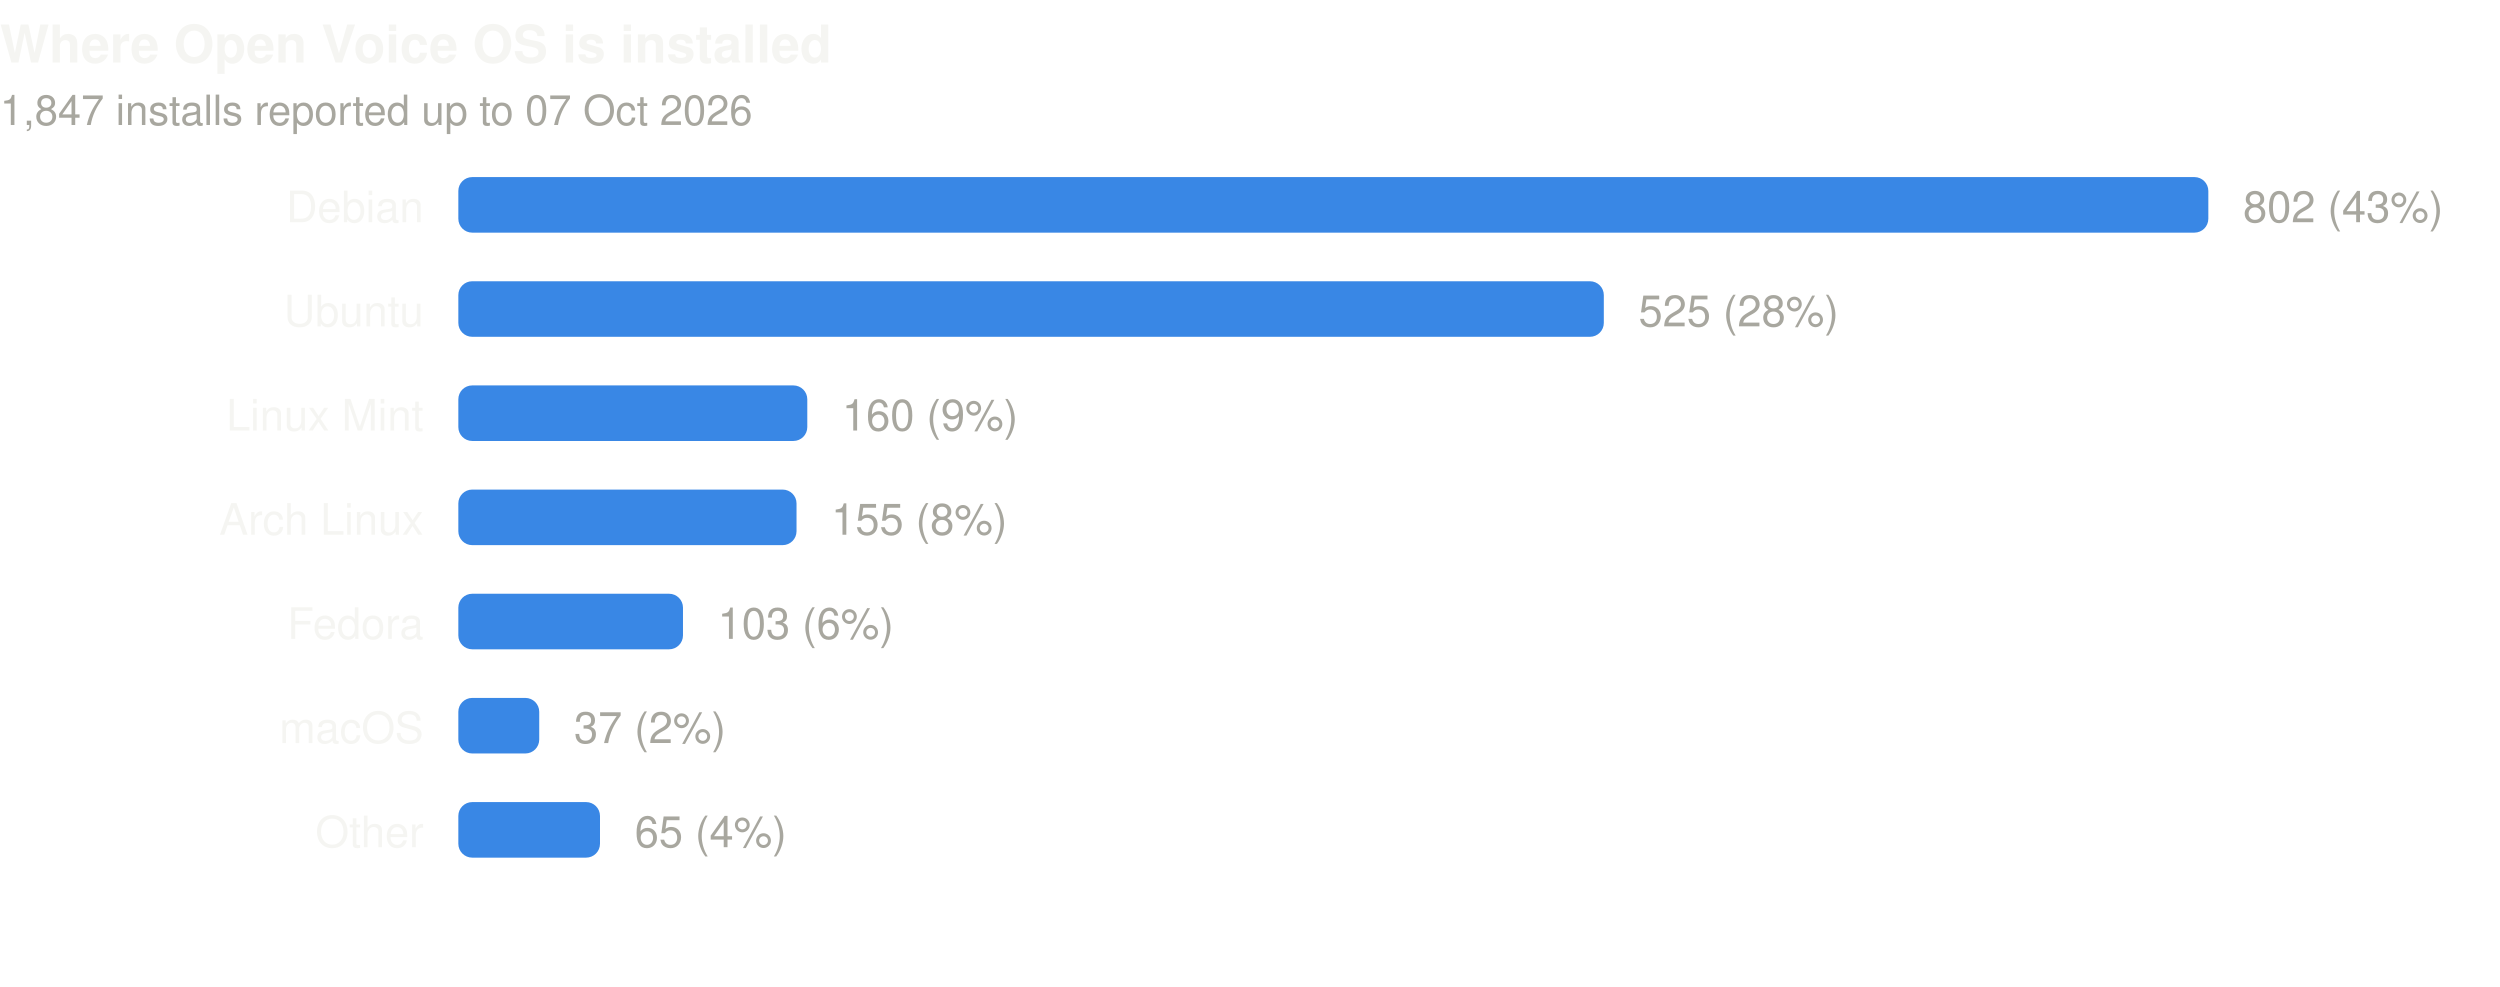
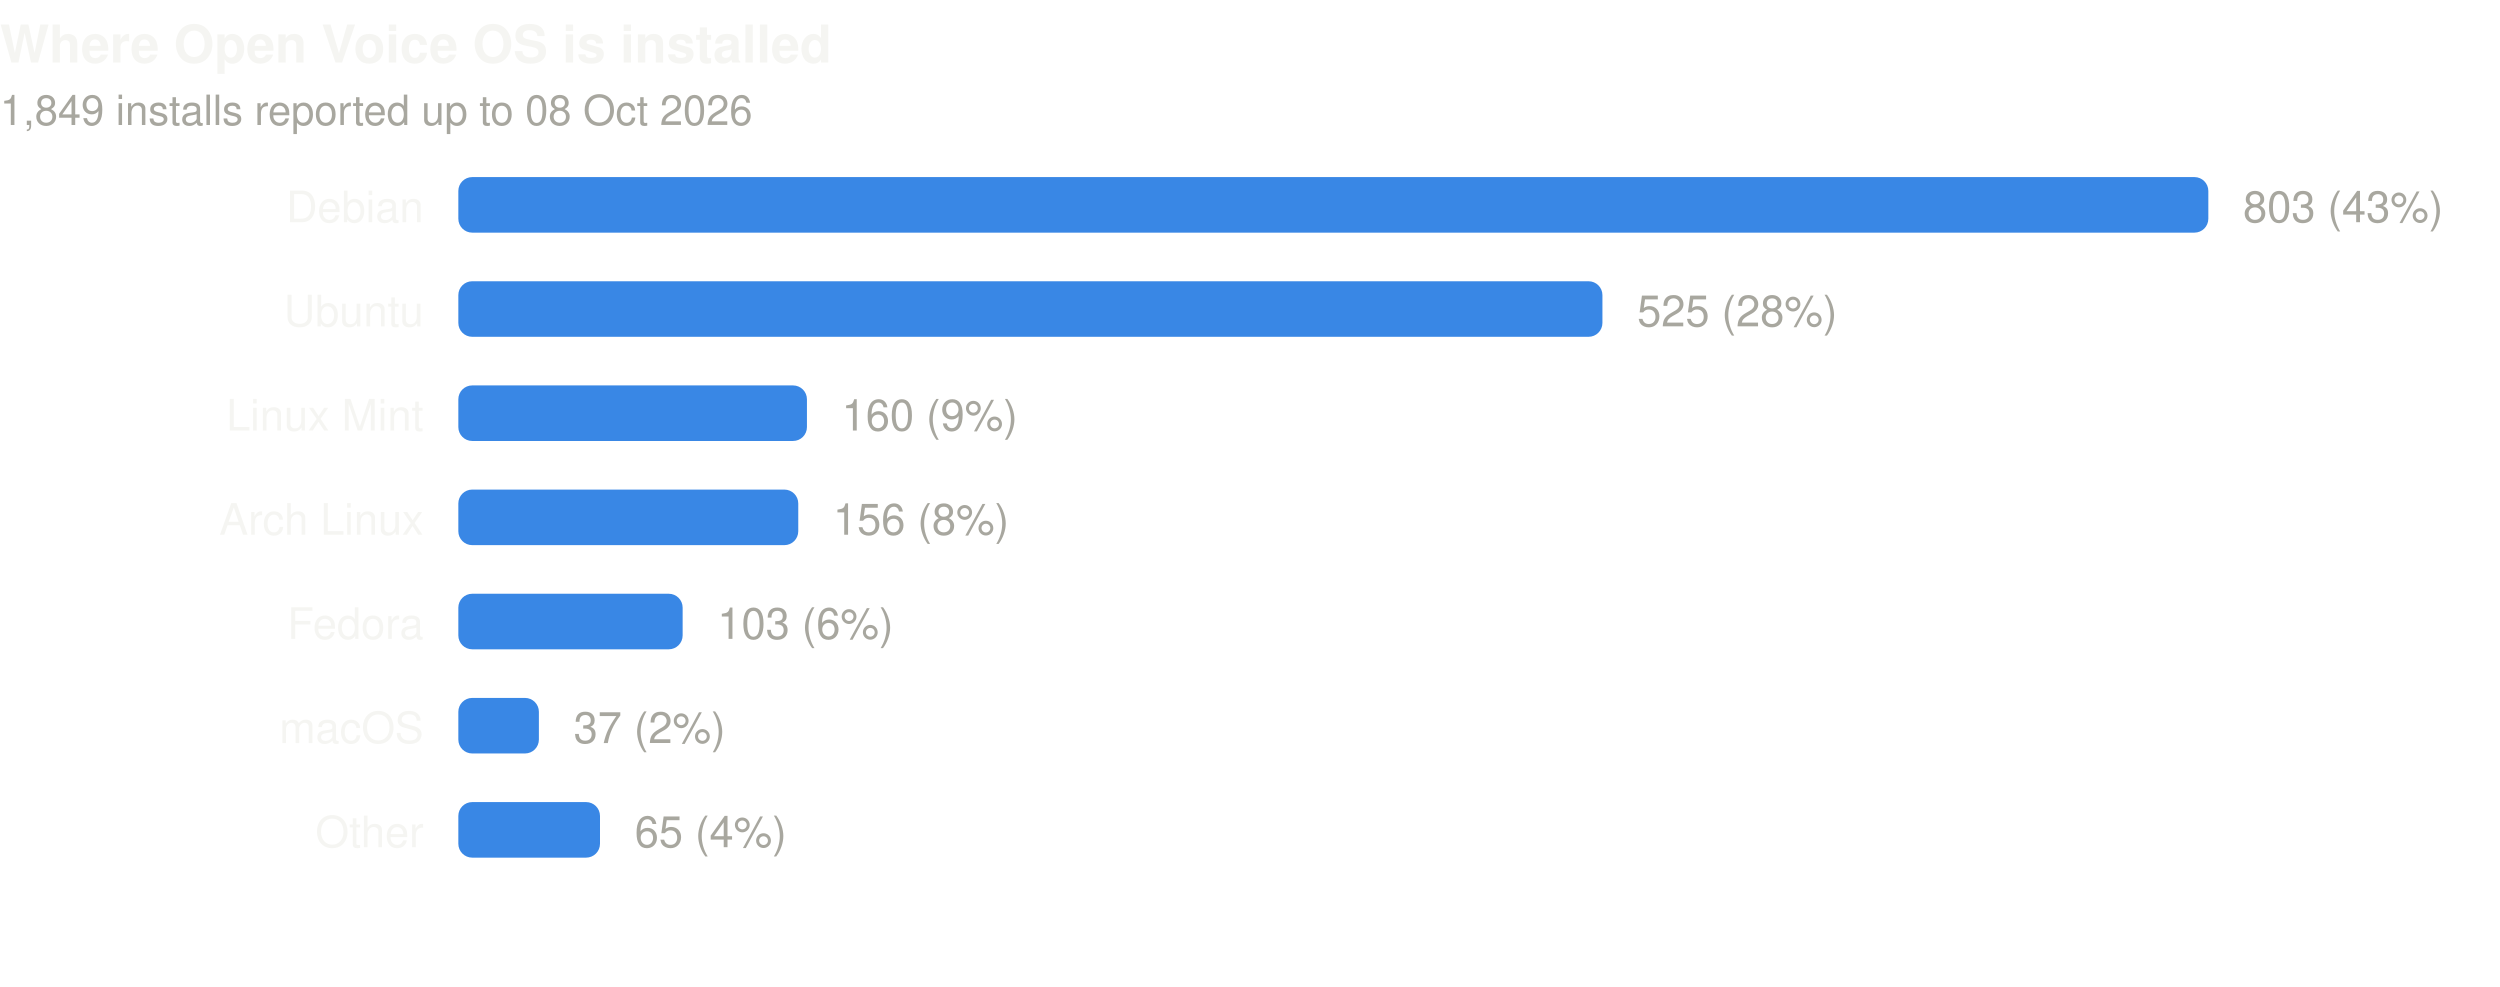
- <svg xmlns="http://www.w3.org/2000/svg" width="720" height="284" viewBox="0 0 720 284" role="img" aria-label="Where Open Voice OS is installed. 1,847 installs reported up to 07 Oct 2026">
+ <svg xmlns="http://www.w3.org/2000/svg" width="720" height="284" viewBox="0 0 720 284" role="img" aria-label="Where Open Voice OS is installed. 1,849 installs reported up to 08 Oct 2026">
  <text x="0" y="18" font-family="ui-sans-serif,-apple-system,BlinkMacSystemFont,'Segoe UI',Helvetica,Arial,sans-serif" font-size="15" font-weight="600" fill="#f5f5f2">Where Open Voice OS is installed</text>
-   <text x="0" y="36" font-family="ui-sans-serif,-apple-system,BlinkMacSystemFont,'Segoe UI',Helvetica,Arial,sans-serif" font-size="12" fill="#a8a79f">1,847 installs reported up to 07 Oct 2026</text>
+   <text x="0" y="36" font-family="ui-sans-serif,-apple-system,BlinkMacSystemFont,'Segoe UI',Helvetica,Arial,sans-serif" font-size="12" fill="#a8a79f">1,849 installs reported up to 08 Oct 2026</text>
  <text x="122" y="64.0" text-anchor="end" font-family="ui-sans-serif,-apple-system,BlinkMacSystemFont,'Segoe UI',Helvetica,Arial,sans-serif" font-size="12.5" fill="#f5f5f2">Debian</text>
  <rect x="132" y="51.0" width="504.0" height="16" rx="4" fill="#3987e5" />
-   <text x="646.0" y="64.0" font-family="ui-sans-serif,-apple-system,BlinkMacSystemFont,'Segoe UI',Helvetica,Arial,sans-serif" font-size="12.5" fill="#a8a79f">802 (43%)</text>
+   <text x="646.0" y="64.0" font-family="ui-sans-serif,-apple-system,BlinkMacSystemFont,'Segoe UI',Helvetica,Arial,sans-serif" font-size="12.5" fill="#a8a79f">803 (43%)</text>
  <text x="122" y="94.0" text-anchor="end" font-family="ui-sans-serif,-apple-system,BlinkMacSystemFont,'Segoe UI',Helvetica,Arial,sans-serif" font-size="12.5" fill="#f5f5f2">Ubuntu</text>
-   <rect x="132" y="81.0" width="329.9" height="16" rx="4" fill="#3987e5" />
-   <text x="471.9" y="94.0" font-family="ui-sans-serif,-apple-system,BlinkMacSystemFont,'Segoe UI',Helvetica,Arial,sans-serif" font-size="12.5" fill="#a8a79f">525 (28%)</text>
+   <rect x="132" y="81.0" width="329.5" height="16" rx="4" fill="#3987e5" />
+   <text x="471.5" y="94.0" font-family="ui-sans-serif,-apple-system,BlinkMacSystemFont,'Segoe UI',Helvetica,Arial,sans-serif" font-size="12.5" fill="#a8a79f">525 (28%)</text>
  <text x="122" y="124.0" text-anchor="end" font-family="ui-sans-serif,-apple-system,BlinkMacSystemFont,'Segoe UI',Helvetica,Arial,sans-serif" font-size="12.5" fill="#f5f5f2">Linux Mint</text>
-   <rect x="132" y="111.0" width="100.5" height="16" rx="4" fill="#3987e5" />
-   <text x="242.5" y="124.0" font-family="ui-sans-serif,-apple-system,BlinkMacSystemFont,'Segoe UI',Helvetica,Arial,sans-serif" font-size="12.5" fill="#a8a79f">160 (9%)</text>
+   <rect x="132" y="111.0" width="100.4" height="16" rx="4" fill="#3987e5" />
+   <text x="242.4" y="124.0" font-family="ui-sans-serif,-apple-system,BlinkMacSystemFont,'Segoe UI',Helvetica,Arial,sans-serif" font-size="12.5" fill="#a8a79f">160 (9%)</text>
  <text x="122" y="154.0" text-anchor="end" font-family="ui-sans-serif,-apple-system,BlinkMacSystemFont,'Segoe UI',Helvetica,Arial,sans-serif" font-size="12.5" fill="#f5f5f2">Arch Linux</text>
-   <rect x="132" y="141.0" width="97.4" height="16" rx="4" fill="#3987e5" />
-   <text x="239.4" y="154.0" font-family="ui-sans-serif,-apple-system,BlinkMacSystemFont,'Segoe UI',Helvetica,Arial,sans-serif" font-size="12.5" fill="#a8a79f">155 (8%)</text>
+   <rect x="132" y="141.0" width="97.9" height="16" rx="4" fill="#3987e5" />
+   <text x="239.9" y="154.0" font-family="ui-sans-serif,-apple-system,BlinkMacSystemFont,'Segoe UI',Helvetica,Arial,sans-serif" font-size="12.5" fill="#a8a79f">156 (8%)</text>
  <text x="122" y="184.0" text-anchor="end" font-family="ui-sans-serif,-apple-system,BlinkMacSystemFont,'Segoe UI',Helvetica,Arial,sans-serif" font-size="12.5" fill="#f5f5f2">Fedora</text>
-   <rect x="132" y="171.0" width="64.7" height="16" rx="4" fill="#3987e5" />
-   <text x="206.7" y="184.0" font-family="ui-sans-serif,-apple-system,BlinkMacSystemFont,'Segoe UI',Helvetica,Arial,sans-serif" font-size="12.5" fill="#a8a79f">103 (6%)</text>
+   <rect x="132" y="171.0" width="64.6" height="16" rx="4" fill="#3987e5" />
+   <text x="206.6" y="184.0" font-family="ui-sans-serif,-apple-system,BlinkMacSystemFont,'Segoe UI',Helvetica,Arial,sans-serif" font-size="12.5" fill="#a8a79f">103 (6%)</text>
  <text x="122" y="214.0" text-anchor="end" font-family="ui-sans-serif,-apple-system,BlinkMacSystemFont,'Segoe UI',Helvetica,Arial,sans-serif" font-size="12.5" fill="#f5f5f2">macOS</text>
-   <rect x="132" y="201.0" width="23.3" height="16" rx="4" fill="#3987e5" />
-   <text x="165.3" y="214.0" font-family="ui-sans-serif,-apple-system,BlinkMacSystemFont,'Segoe UI',Helvetica,Arial,sans-serif" font-size="12.5" fill="#a8a79f">37 (2%)</text>
+   <rect x="132" y="201.0" width="23.2" height="16" rx="4" fill="#3987e5" />
+   <text x="165.2" y="214.0" font-family="ui-sans-serif,-apple-system,BlinkMacSystemFont,'Segoe UI',Helvetica,Arial,sans-serif" font-size="12.5" fill="#a8a79f">37 (2%)</text>
  <text x="122" y="244.0" text-anchor="end" font-family="ui-sans-serif,-apple-system,BlinkMacSystemFont,'Segoe UI',Helvetica,Arial,sans-serif" font-size="12.5" fill="#f5f5f2">Other</text>
  <rect x="132" y="231.0" width="40.8" height="16" rx="4" fill="#3987e5" />
  <text x="182.8" y="244.0" font-family="ui-sans-serif,-apple-system,BlinkMacSystemFont,'Segoe UI',Helvetica,Arial,sans-serif" font-size="12.5" fill="#a8a79f">65 (4%)</text>
</svg>
